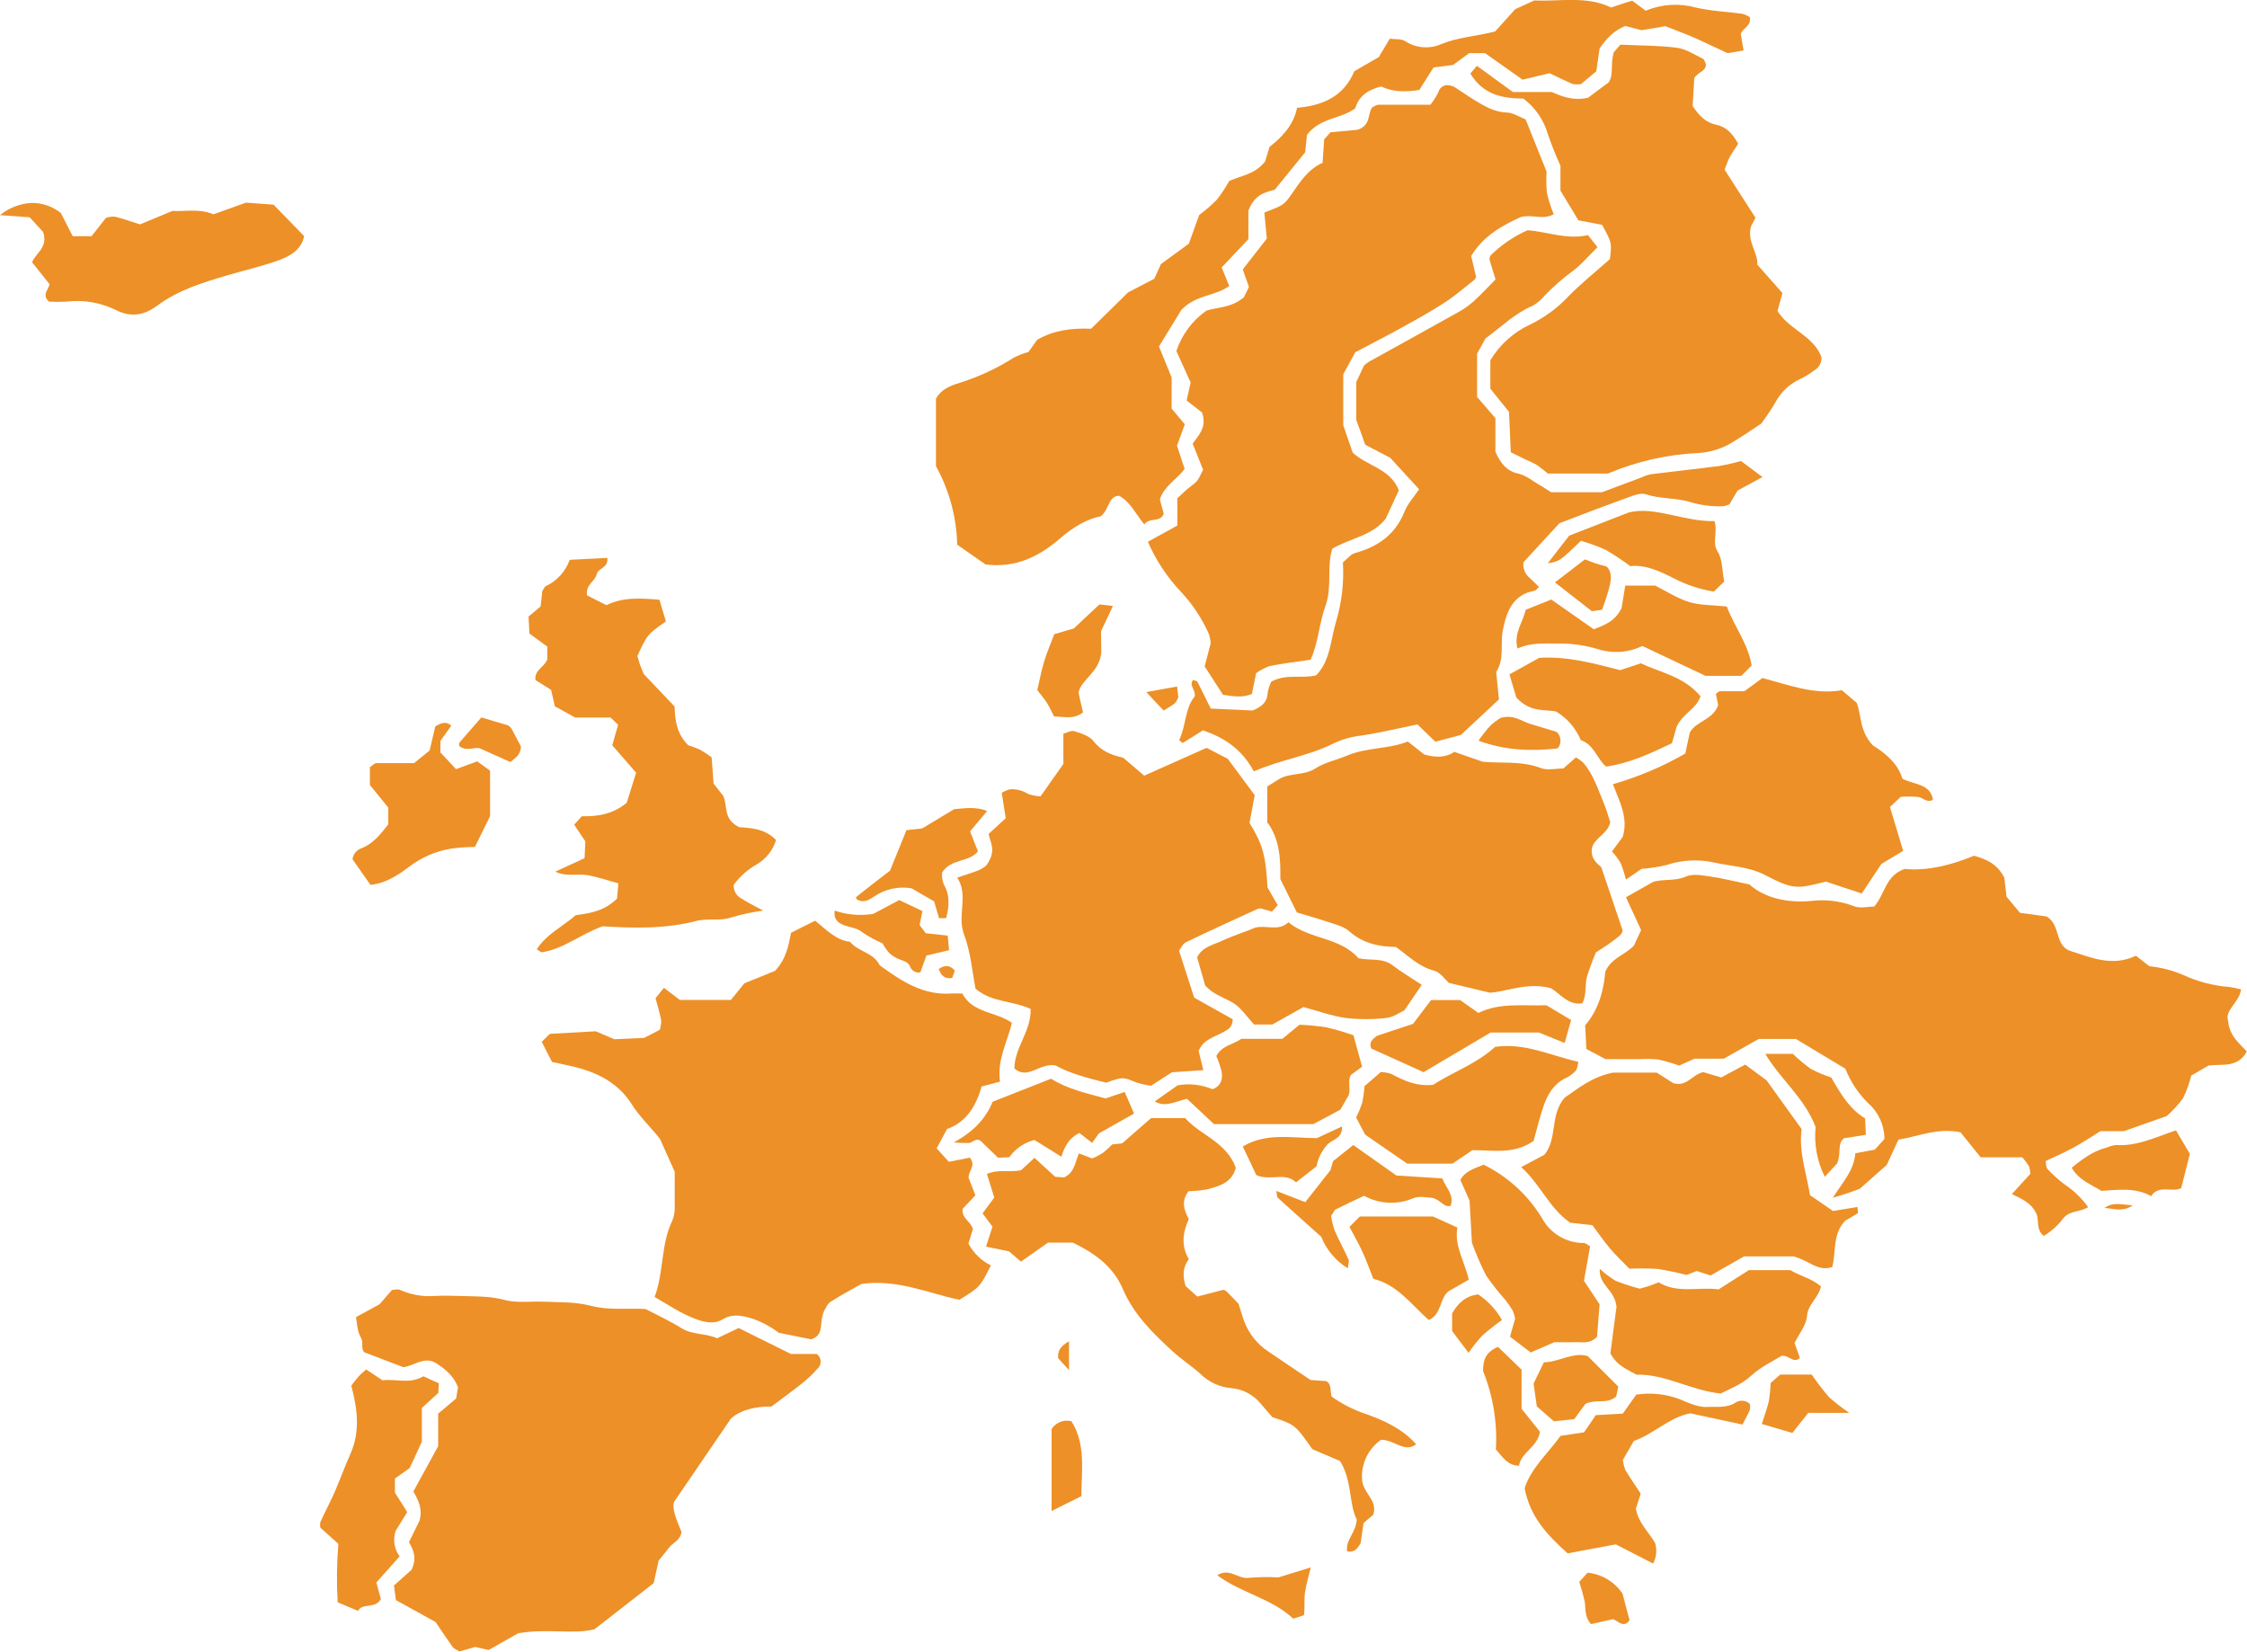
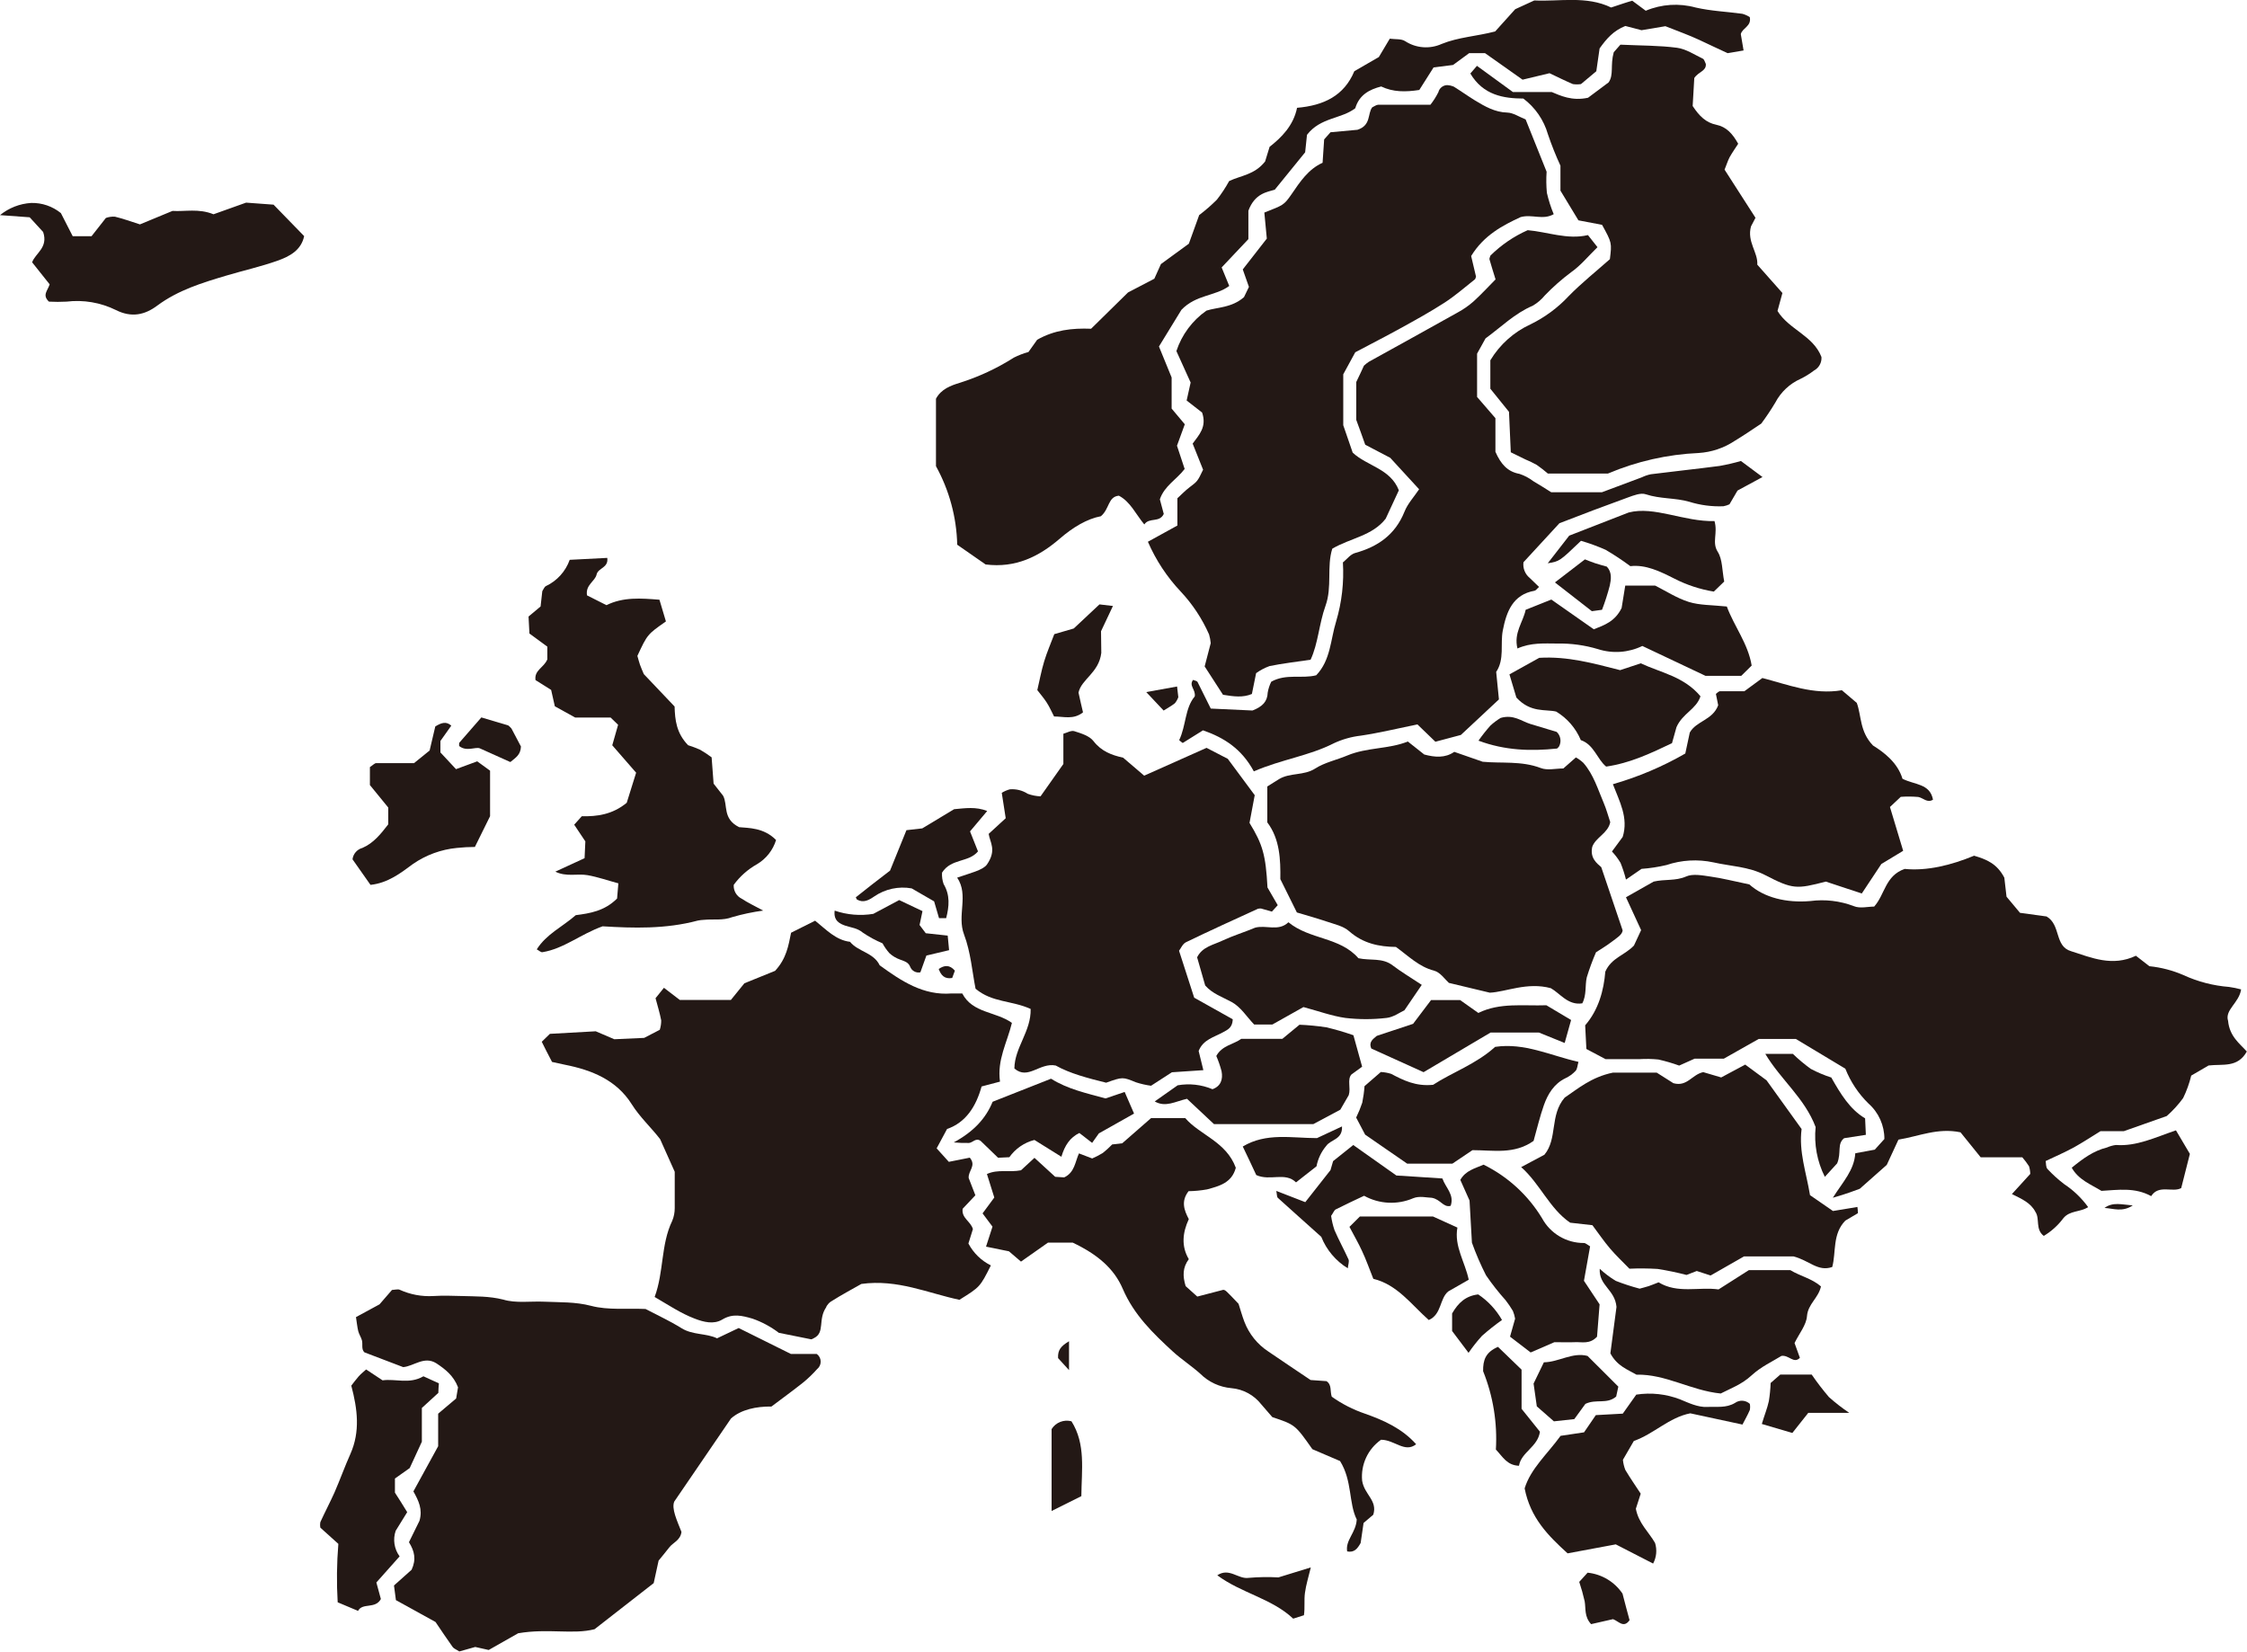
<svg xmlns="http://www.w3.org/2000/svg" viewBox="0 0 500 367.47">
  <defs>
-     <style>.cls-1{fill:#ed9027;}</style>
+     <style>
+ 			.cls-1{fill:#231815;}
+ 		</style>
  </defs>
  <g id="圖層_2" data-name="圖層 2">
    <g id="event">
      <g id="map_eu">
        <path class="cls-1" d="M496,219.61A29.88,29.88,0,0,1,485.91,217a25.38,25.38,0,0,0-7.63-2l-3-2.33c-5.22,2.49-9.88.44-14.39-1-3.79-1.09-2.24-5.85-5.49-7.74l-5.91-.81-3-3.59L446,195.3c-1.63-3.14-4-4.09-6.73-4.89-5.08,2.11-10.49,3.44-15.44,2.94-4.36,1.52-4.37,5.67-6.79,8.38-1.37,0-3.17.48-4.54-.1a19.9,19.9,0,0,0-9.68-1.13c-5.3.45-10.26-.75-13.56-3.7-3.56-.74-6.06-1.39-8.59-1.74-1.84-.26-4-.71-5.54,0-2.32,1-4.66.53-7.16,1.11l-6.16,3.49c1.1,2.4,2.19,4.77,3.37,7.31-.55,1.18-1.15,2.46-1.59,3.42-2.05,2.19-5,2.7-6.38,5.82-.33,4.1-1.47,8.47-4.48,11.94.1,1.92.18,3.58.27,5.27l4.27,2.26h7.52a26,26,0,0,1,4.24.08,38.8,38.8,0,0,1,4.62,1.35l3.44-1.54h6.5l7.75-4.38h8.28l11,6.61a22.41,22.41,0,0,0,5.16,7.76,10.46,10.46,0,0,1,3.53,7.89l-2.14,2.37-4.33.8c-.27,3.79-2.66,6.22-5,9.9,3.14-.88,5.24-1.73,6-2l6-5.31,2.6-5.62c4.56-.74,8.72-2.69,13.81-1.63l4.49,5.56H450a16.66,16.66,0,0,1,1.5,2,6.11,6.11,0,0,1,.27,1.7l-4.08,4.48c2.21,1.1,4.19,1.94,5.25,4,1,1.5-.08,3.87,1.84,5.31a15.09,15.09,0,0,0,4.35-3.93c1.44-1.77,3.78-1.32,5.52-2.48a20.63,20.63,0,0,0-5.37-5.14,29.9,29.9,0,0,1-3.68-3.34c-.38-.4-.3-1.25-.4-1.77,2.31-1.11,4.44-2,6.48-3.15s4-2.44,5.73-3.5h5.2l9.53-3.36a24.73,24.73,0,0,0,3.65-4,24.51,24.51,0,0,0,1.8-5l3.86-2.25c3.14-.38,6.45.59,8.51-3.11-1.59-1.78-3.84-3.35-4.17-6.82-.78-2.45,2.46-4,2.9-7A21.65,21.65,0,0,0,496,219.61Z" />
        <path class="cls-1" d="M264.7,108.43c-.93.7-1.75,1.56-2.71,2.44v6.07c-2.11,1.15-4.13,2.27-6.56,3.61a38.25,38.25,0,0,0,7.31,11.09,34,34,0,0,1,6.3,9.53,10.49,10.49,0,0,1,.37,1.94c-.36,1.37-.83,3.2-1.35,5.18,1.36,2.1,2.77,4.27,4.08,6.31,2.39.39,4.44.67,6.43-.18.33-1.59.61-3,.94-4.63a12.17,12.17,0,0,1,3-1.58c2.89-.59,5.84-.92,9.12-1.41,1.68-3.56,1.88-8,3.32-12,1.53-4.24.23-8.69,1.51-12.71,4.09-2.39,8.88-2.83,11.88-6.67l2.93-6.32c-1.89-4.84-7.06-5.38-10.27-8.38l-2.1-6.1V83.29c.85-1.57,1.76-3.24,2.67-4.9,3.44-1.83,6.8-3.54,10.1-5.36s6.61-3.64,9.78-5.69c2.36-1.53,4.51-3.42,6.73-5.17.15-.11.17-.41.26-.62-.38-1.61-.76-3.21-1.08-4.58,2.81-4.61,7-6.81,11-8.66,2.54-.71,4.94.74,7.37-.65a29.65,29.65,0,0,1-1.52-4.75,28.77,28.77,0,0,1-.06-4.7c-1.65-4.11-3.16-7.89-4.67-11.64-1.47-.58-2.77-1.48-4.08-1.52-2.76-.07-5-1.38-7.2-2.71-1.62-1-3.15-2.1-4.76-3.09a4.29,4.29,0,0,0-1.37-.31,2.06,2.06,0,0,0-2,1.56,15.87,15.87,0,0,1-1.78,2.81c-4.1,0-7.86,0-11.61,0-.42,0-.84.35-1.33.57-1.09,1.4-.2,4-3.29,5l-6,.55c-.47.54-1.1,1.24-1.41,1.59-.14,2.08-.24,3.51-.35,5.2-3.17,1.42-5,4.21-6.91,7-1.73,2.5-1.85,2.41-6.05,4.08.18,1.94.36,3.82.55,5.79-1.79,2.3-3.53,4.51-5.35,6.86l1.37,3.89-1.1,2.28c-2.75,2.41-6,2.23-8.35,3a17.76,17.76,0,0,0-6.69,9l3.17,7c-.33,1.47-.58,2.6-.89,4l3.44,2.68c1.11,3.21-.71,5-2.1,6.91.8,2,1.6,4,2.32,5.81C266.46,107.15,266.43,107.11,264.7,108.43Z" />
        <path class="cls-1" d="M102.82,288.39c-2.12-.06-4.25-.13-6.37,0a15.84,15.84,0,0,1-7.52-1.4c-.39-.17-.92,0-1.71.05l-2.77,3.2-5.24,2.84c.2,1.27.29,2.23.51,3.14.18.7.62,1.32.81,2,.25.89-.19,2,.56,2.7l8.63,3.29c2.38-.21,4.67-2.54,7.36-.86,2,1.32,3.85,2.76,4.84,5.35-.14.78-.29,1.71-.42,2.49l-4,3.38v7.24c-2.11,3.84-3.82,7-5.51,10.05,1.16,2.09,2.1,4,1.35,6.55L91,343.17c1.24,2,1.66,3.81.59,6.13l-3.92,3.5c.18,1.36.33,2.53.43,3.26l8.81,4.86c1.37,2,2.55,3.81,3.81,5.56.25.36.76.52,1.48,1l3.55-1,3,.67,6.55-3.72c6.71-1.14,12.18.34,17-.9,4.58-3.56,8.68-6.76,13.16-10.26l1.09-5c.89-1.1,1.64-2,2.42-3s2.45-1.54,2.67-3.39c-1-2.54-2.26-5.21-1.6-6.76l12.62-18.48c2.24-2,5.65-2.7,9-2.66,2.51-1.89,4.81-3.56,7.05-5.34a27.12,27.12,0,0,0,3.12-3,2.11,2.11,0,0,0-.09-3.36h-5.75l-11.62-5.77-4.81,2.29c-2.44-1.17-5.4-.69-7.92-2.26s-5.41-2.91-8-4.27c-4.14-.18-8.3.3-12.09-.69-3.54-.93-7-.77-10.45-.93-3-.14-6.29.39-9.13-.47C108.8,288.39,105.85,288.49,102.82,288.39Z" />
        <path class="cls-1" d="M379.58,14.23c-.21-.39-.33-1-.65-1.16-1.89-.91-3.78-2.18-5.77-2.44-3.93-.52-7.93-.47-12.59-.69l-1.48,1.68c-.81,2.94.05,5-1.14,6.71l-4.58,3.42c-3.59.79-6.19-.49-8.08-1.27h-8.64l-8-5.83-1.47,1.71c2.86,4.83,7.41,5.55,11.79,5.57a15.18,15.18,0,0,1,5.47,7.94,71.47,71.47,0,0,0,2.79,7v5.55c1.31,2.19,2.66,4.41,4,6.61l5.26,1c2.2,4,2.18,4,1.74,7.64-3.14,2.78-6.3,5.3-9.13,8.18a29.09,29.09,0,0,1-8.53,6.32,20.34,20.34,0,0,0-8.94,8v6.33l4.15,5.14c.14,3.09.27,6,.4,9l3.25,1.59a24.18,24.18,0,0,1,2.51,1.21,30.31,30.31,0,0,1,2.48,1.93h13.38A58.28,58.28,0,0,1,378,100.8a16.34,16.34,0,0,0,7.91-2.64c2-1.21,4-2.56,6-3.9a55.18,55.18,0,0,0,3.13-4.68,11.75,11.75,0,0,1,5.62-5.28,17.69,17.69,0,0,0,3-1.86,3.14,3.14,0,0,0,1.65-3c-1.85-4.8-7.21-6.08-9.78-10.24l1.09-4-5.59-6.31c.19-2.72-2.34-5.09-1.4-8.51l1-1.92-6.88-10.71c.42-1,.69-1.95,1.12-2.76.56-1,1.26-2,1.91-3-1.25-2.24-2.61-3.76-4.88-4.23s-3.76-1.9-5.25-4.17c.12-2,.25-4.41.36-6.23C378,15.89,379.71,15.84,379.58,14.23Z" />
        <path class="cls-1" d="M392.19,106.15l-4.8-3.57a47,47,0,0,1-4.74,1.1c-5.1.67-10.21,1.2-15.31,1.85a8.6,8.6,0,0,0-2,.68l-8.87,3.32h-11.3c-1.17-.73-2.55-1.63-4-2.47a10.44,10.44,0,0,0-3.05-1.61c-2.63-.48-4.13-2.12-5.36-4.92V93.05l-4.08-4.72V78.69l1.88-3.39c3.45-2.51,6.5-5.58,10.5-7.27a10,10,0,0,0,2.71-2.31,47.58,47.58,0,0,1,5.88-5.18c2.1-1.47,3.8-3.58,5.82-5.54l-2.12-2.69c-4.57,1.09-9.07-.73-13.41-1.09a27.73,27.73,0,0,0-8.3,5.66c-.1.37-.26.64-.2.84.39,1.38.82,2.73,1.35,4.45-1.56,1.58-3.16,3.32-4.91,4.91a18.71,18.71,0,0,1-3.48,2.43c-6.59,3.7-13.21,7.34-19.82,11a8.32,8.32,0,0,0-1.08.86c-.52,1.12-1,2.21-1.71,3.64v8.41c.66,1.8,1.32,3.59,2,5.54l5.56,2.91,6.43,7c-1.19,1.77-2.56,3.22-3.26,5-2.09,5.19-6,7.81-11,9.19-1,.27-1.81,1.37-2.7,2.09a38,38,0,0,1-1.5,13.11c-1.26,4.05-1.21,8.65-4.44,12-3.21.83-6.65-.43-10,1.43a8.75,8.75,0,0,0-.79,2.41c-.08,2-1.11,3.1-3.38,4l-9.29-.43c-1.06-2.14-2-4.05-2.94-5.91-.15-.27-.68-.32-1-.47-1,1.3.65,2.17.37,3.68-2.2,2.6-1.91,6.5-3.46,9.72a5.91,5.91,0,0,0,.79.64l4.51-2.82c4.75,1.65,8.62,4.15,11.31,9.13,6.22-2.68,12.31-3.45,17.78-6.24a19.51,19.51,0,0,1,6.07-1.71c4.12-.61,8.19-1.61,12.55-2.5l4,3.86,5.67-1.51,8.47-7.91c-.19-1.86-.4-4-.61-6.12,1.9-2.84.88-6.16,1.47-9.21.81-4.18,2.22-8,7.07-8.85.31-.06.56-.48,1-.84-.72-.71-1.41-1.35-2.07-2a3.86,3.86,0,0,1-1.4-3.5l8-8.68c5.14-2,10.17-3.9,15.23-5.73,1.29-.47,2.88-1.1,4-.71,3.19,1.06,6.56.76,9.66,1.66a22.45,22.45,0,0,0,7.6,1,5.7,5.7,0,0,0,1.35-.43l1.79-3.06Z" />
        <path class="cls-1" d="M234.92,237.1c3.12,1.76,7.16,2.82,11.22,3.82,3.71-1.33,3.69-1.28,6.65-.08a19.51,19.51,0,0,0,3.34.76l4.64-3,7-.47-1.05-4.27c1-2.55,3.44-3.06,5.46-4.18,1-.55,2.07-1,2.13-2.87L265.73,222c-1.21-3.73-2.23-6.91-3.37-10.44.39-.51.81-1.55,1.55-1.9,5.3-2.57,10.66-5,16-7.44a2.22,2.22,0,0,1,.69-.06l2.42.69c.48-.54.8-.88,1.3-1.43l-2.28-3.94c-.39-7.22-1.06-9.58-4-14.37.41-2.16.8-4.26,1.16-6.17l-6-8.09-4.72-2.44-13.88,6.19-4.68-4c-2.55-.57-4.82-1.4-6.6-3.69-.91-1.18-2.74-1.72-4.27-2.21-.7-.22-1.65.36-2.43.57V170l-5.08,7.2a9.4,9.4,0,0,1-2.84-.56,6.38,6.38,0,0,0-4-1,6.76,6.76,0,0,0-1.79.78c.31,2,.59,3.82.88,5.65L220,185.55c.27,1.9,1.85,3.59-.4,6.84-.89,1.23-3.68,1.88-6.61,2.9,2.64,3.92-.1,8.39,1.53,12.66,1.49,3.93,1.82,8.33,2.56,12.06,3.69,3.11,8,2.57,12.26,4.5.12,5-3.58,8.57-3.62,13.25C228.77,240.4,231.33,236.38,234.92,237.1Z" />
        <path class="cls-1" d="M219.31,125.6c6.69.85,11.89-1.76,16.5-5.73,2.92-2.53,6.07-4.42,9.16-5,1.94-1.63,1.56-4.35,4-4.57,2.56,1.34,3.73,4.07,5.66,6.4,1.09-1.65,3.37-.3,4.33-2.34-.28-1-.59-2.19-.87-3.25,1-3,3.74-4.41,5.52-6.76l-1.71-5.17,1.74-4.77-2.93-3.49V84l-2.82-6.9,5-8.16c3.29-3.43,7.53-3,10.64-5.31-.56-1.37-1.09-2.67-1.69-4.12,2-2.15,4-4.21,5.95-6.3V46.89c1.44-3.9,4.21-4.16,5.87-4.68l6.76-8.32c.16-1.51.31-2.93.41-3.89,3-3.91,7.61-3.5,10.74-5.91.89-3,3.15-4.17,5.77-4.85,2.65,1.27,5.41,1.25,8.48.78L319,15l4.32-.54,3.59-2.63h3.54l8.35,5.9,6-1.44c1.76.84,3.46,1.68,5.19,2.42a5.94,5.94,0,0,0,1.81,0l3.41-2.86c.28-1.91.52-3.58.73-5.07,1.53-2.16,3.08-3.95,5.73-5l3.6.94,5.31-.89c3.07,1.21,5.27,2,7.43,3s4.22,2,6.41,3l3.56-.6c-.24-1.47-.43-2.56-.62-3.64.35-1.39,2.42-1.72,2-3.78a5.79,5.79,0,0,0-1.65-.74c-3.46-.48-6.94-.6-10.41-1.4a17,17,0,0,0-11.09.72l-3-2.23c-.6.18-1.25.36-1.9.58-.88.28-1.77.58-2.8.93C353-1,347,.38,341.41.1l-4.25,1.95L332.7,7c-4.2,1.09-8.17,1.26-11.91,2.78a8.49,8.49,0,0,1-8.13-.63c-.86-.55-2.18-.37-3.41-.54l-2.43,4.08-5.46,3.16c-2.27,5.45-6.78,7.63-12.74,8.14-.81,4-3.52,6.65-6.11,8.68-.51,1.66-.85,2.79-1,3.26-2.37,3-5.41,3.11-8,4.36a30.67,30.67,0,0,1-2.72,4.13,37.35,37.35,0,0,1-3.95,3.44l-2.3,6.37-6.21,4.53c-.6,1.32-1.08,2.4-1.47,3.26L251,65.08l-8.21,8.07c-4.24-.16-8.17.28-12,2.45l-1.94,2.73a17.08,17.08,0,0,0-3.24,1.24,51.06,51.06,0,0,1-12.1,5.63c-1.89.58-4.08,1.35-5.24,3.53v15A38,38,0,0,1,213,121.21Z" />
        <path class="cls-1" d="M316.92,167.89,313.27,165c-4.25,1.72-9.07,1.27-13.47,3.11-2.37,1-5,1.53-7.14,2.9-2.56,1.64-5.6.87-8.07,2.37L282,175V183c2.82,3.73,2.95,8.34,2.9,12.62l3.68,7.42c2.1.64,4.36,1.26,6.57,2,1.76.61,3.77,1,5.12,2.22,3.08,2.7,6.64,3.41,10.35,3.45,2.77,2,5.11,4.41,8.46,5.27,1.41.36,2.5,2,3.32,2.73l9.11,2.18c3.57-.15,8.3-2.43,13.58-1,2.06,1.15,3.8,3.87,7,3.37,1-1.91.57-3.95,1-5.79a53.06,53.06,0,0,1,2.05-5.57c1.1-.72,2.32-1.43,3.44-2.29s2.4-1.59,2.49-2.58c-1.65-4.89-3.1-9.18-4.76-14.07-.92-.82-2.57-2-2-4.54.78-2.12,3.52-3,4-5.48-.49-1.47-.86-2.87-1.42-4.19-1.33-3.1-2.28-6.4-4.56-9a8.61,8.61,0,0,0-1.66-1.21L347.87,171c-1.73,0-3.54.47-5-.09-4.34-1.66-8.84-1-12.95-1.41l-6.32-2.2C321.57,168.72,319.26,168.52,316.92,167.89Z" />
        <path class="cls-1" d="M383,239.75,379,238.57c-2.51.53-3.56,3.32-6.64,2.46l-3.71-2.35H358.9c-4.85,1-7.89,3.66-10.73,5.56-3.37,3.92-1.53,9.11-4.51,12.71l-5.17,2.75c4.21,3.73,6.3,9.23,10.9,12.37l4.95.56c1.35,1.8,2.55,3.57,3.91,5.17s2.87,3,4.33,4.51a59.4,59.4,0,0,1,6.25.05,65.42,65.42,0,0,1,6.45,1.34l2.28-.88,3.08,1,7.44-4.25h11c3.56.92,5.42,3.47,8.63,2.36.89-3.33,0-7.33,2.91-10.32l2.81-1.66c0-.48-.08-.92-.12-1.38l-5.44.9-5.11-3.53c-.83-5.06-2.52-9.65-1.87-14.71l-7.8-10.84-4.75-3.5Z" />
        <path class="cls-1" d="M426.84,177.34c1.09.18,2,1.42,3.29.6-.69-3.62-4.05-3.26-6.79-4.65-1.1-3.63-4.15-5.9-6.56-7.4-3-3.12-2.54-6.58-3.61-9.48l-3.32-2.82c-6.3,1.08-12.05-1.27-17.69-2.72l-4,2.94c-1.64,0-3.52,0-5.4,0-.34,0-.67.42-.94.59.2,1,.39,1.92.51,2.53-1.25,3.34-4.86,3.47-6.32,6.07l-1,4.67a72.09,72.09,0,0,1-16.11,6.83c1.45,3.81,3.51,7.47,2.18,11.73l-2.39,3.24A14.85,14.85,0,0,1,360.6,192a28.62,28.62,0,0,1,1.21,3.72l3.46-2.38a35.1,35.1,0,0,0,5.54-.85,19.81,19.81,0,0,1,10.44-.6c3.84.87,7.84.93,11.52,2.83,6.18,3.2,7,3.14,13.51,1.45l8,2.65,4.35-6.56,4.86-2.94-2.94-9.75,2.41-2.26A24.68,24.68,0,0,1,426.84,177.34Z" />
        <path class="cls-1" d="M224.51,278.44l2.68,2.29,6-4.22h5.52c5.48,2.61,9.18,5.73,11.13,10.29,2.49,5.79,6.74,9.9,11.14,13.94,1.93,1.76,4.15,3.19,6.09,4.93a11.18,11.18,0,0,0,6.93,3.22,9.46,9.46,0,0,1,6.67,3.62c.95,1.08,1.88,2.17,2.44,2.82,5.1,1.71,5.1,1.71,8.92,7.14l6.16,2.64c2.75,4.42,1.89,9.36,3.71,13-.16,2.95-2.56,4.58-2.13,7.11,1.59.31,2.3-.62,3-1.88.21-1.45.45-3.08.65-4.45l2.16-1.84c1-3.19-2-4.45-2.48-7.58a10,10,0,0,1,4.21-9.1c3,0,5.27,3,7.81,1-3.12-3.5-7.18-5.32-11.41-6.81a28.64,28.64,0,0,1-7.37-3.77c-.42-1.27.06-2.66-1.18-3.46l-3.53-.25c-3.11-2.1-6.26-4.19-9.38-6.33a13.83,13.83,0,0,1-5.35-6.63c-.51-1.34-.89-2.73-1.3-4-2.9-3.05-2.9-3.05-3.41-3.11l-5.77,1.5-2.59-2.32c-.69-2.27-.68-4.14.7-6-1.7-2.88-1.4-5.89,0-8.91-1.05-2-1.77-4-.05-6.22a25,25,0,0,0,4.12-.4c2.69-.73,5.51-1.44,6.39-4.81-2.14-5.83-8-7.28-11.25-11.05h-7.61l-6.41,5.6-2.24.26a20.94,20.94,0,0,1-2.09,1.9,17.71,17.71,0,0,1-2.36,1.22l-2.94-1.13c-.85,1.85-.95,4.26-3.29,5.34l-2-.13-4.61-4.22-3,2.77c-2.68.52-5.09-.3-7.58.83.59,1.87,1.14,3.62,1.64,5.23L218.64,270l2.21,2.95c-.48,1.48-.9,2.8-1.44,4.45Z" />
        <path class="cls-1" d="M396.41,301.71c1.67-.25,2.73,1.84,4.1.43-.41-1.15-.82-2.27-1.19-3.29,1.05-2.15,2.62-4,2.77-6,.22-2.71,2.55-4,3.11-6.6-2-1.75-4.61-2.28-6.82-3.62h-9.23l-6.74,4.29c-4.36-.62-9.13,1-13.34-1.58-.92.35-1.56.63-2.22.85s-1.34.37-2,.56a48.83,48.83,0,0,1-5.33-1.74,22.24,22.24,0,0,1-3.55-2.68c-.22,3.76,3.38,4.59,3.73,8.48-.37,2.83-.9,6.85-1.36,10.34,1.54,2.86,3.85,3.59,5.81,4.74,6.5-.16,12.11,3.53,18.74,4.19,2.15-1.11,4.66-2,6.83-4S394.34,303,396.41,301.71Z" />
        <path class="cls-1" d="M303.13,245.36a27,27,0,0,1-1.36,3.32l2,3.8,9.35,6.45h10.07l4.46-3c4.71,0,9.26,1,13.6-2.06.81-2.87,1.41-5.45,2.29-7.94s2.26-4.78,4.79-6a7.25,7.25,0,0,0,2.27-1.64c.4-.44.41-1.25.64-2-6.25-1.42-12.05-4.32-18.55-3.34-4.24,3.85-9.62,5.7-13.8,8.44-3.87.39-6.59-1-9.34-2.44a9,9,0,0,0-2.29-.41l-3.63,3.15A28.54,28.54,0,0,1,303.13,245.36Z" />
        <path class="cls-1" d="M376.12,314.49l11.61,2.5c.57-1.1,1.17-2.14,1.64-3.24a3.68,3.68,0,0,0,0-1.37,2.62,2.62,0,0,0-3.29-.21c-2,1.2-4.07.79-6.17.9s-4.17-.91-6-1.66a19,19,0,0,0-9.81-1.08l-3,4.23-6,.33-2.62,3.83-5.22.78c-2.9,4-6.66,7.3-8,11.69,1.28,6.58,5.23,10.52,9.56,14.46l10.72-2,8.31,4.27a5.94,5.94,0,0,0,.43-4.59c-1.38-2.42-3.67-4.35-4.27-7.61.29-.9.65-2,1.08-3.35-1.09-1.67-2.32-3.43-3.42-5.28a8.15,8.15,0,0,1-.54-2.26l2.43-4.19C368,319.09,371.42,315.39,376.12,314.49Z" />
        <path class="cls-1" d="M279.28,206.43c-2.37,1-4.85,1.75-7.17,2.83-2.07,1-4.56,1.38-5.73,3.76.61,2.14,1.2,4.2,1.8,6.27,1.61,1.84,3.84,2.56,5.89,3.68s3.33,3.26,5,5h4.06l6.91-3.88c3.49.94,6.37,2,9.34,2.42a39.27,39.27,0,0,0,9.13,0c1.53-.15,3-1.24,4-1.7l3.86-5.66c-2.6-1.72-4.63-2.92-6.5-4.35-2.27-1.74-5-1-7.6-1.58-4.11-4.75-10.83-4.1-15.57-8C284.48,207.35,281.72,205.75,279.28,206.43Z" />
        <path class="cls-1" d="M74.41,332.15c-1,2.21-2.11,4.33-3.12,6.53a3.16,3.16,0,0,0,0,1.26l4,3.6a91.76,91.76,0,0,0-.15,13l4.53,1.91c1-1.89,3.83-.34,5.08-2.64-.32-1.2-.62-2.34-1-3.68l5.17-5.81a6.22,6.22,0,0,1-.87-5.7l2.56-4.14c-1-1.67-1.93-3.08-2.73-4.34V329l3.29-2.33c.92-2,1.71-3.73,2.7-5.86V313.3l3.67-3.36c0-.85.07-1.32.12-2.12l-3.44-1.57c-3.14,1.83-6.25.49-9.09.9l-3.66-2.42c-.62.57-1.19,1-1.67,1.55-.61.69-1.16,1.45-1.63,2.05,1.39,5.26,2,10.21-.18,15.15C76.71,326.34,75.66,329.29,74.41,332.15Z" />
        <path class="cls-1" d="M353.83,277.34c-.57-.33-1-.75-1.37-.75a10.53,10.53,0,0,1-9.33-5.52,31.49,31.49,0,0,0-13-11.91c-1.91.83-4,1.29-5.18,3.39q1,2.29,2.05,4.59c.18,3.14.35,6.29.53,9.37a61.55,61.55,0,0,0,3.15,7.29,54.47,54.47,0,0,0,4.35,5.53,23.16,23.16,0,0,1,1.62,2.38,8.33,8.33,0,0,1,.49,1.72c-.31,1.07-.69,2.42-1.13,4l4.59,3.52,5.28-2.29c1.73,0,3.15.06,4.55,0,1.58-.08,3.32.52,4.94-1.22.18-2.3.39-4.92.57-7.2L352.46,285C352.93,282.32,353.39,279.79,353.83,277.34Z" />
        <path class="cls-1" d="M269.8,242.37a13.79,13.79,0,0,0-7.75-.87c-1.63,1.16-3.35,2.36-5.1,3.59,2.41,1.39,4.57,0,7.18-.59l6,5.63h22.12l6-3.21c.71-1.22,1.31-2.25,1.87-3.23.51-1.64-.39-3.48.6-4.6l2.38-1.73c-.71-2.55-1.33-4.79-1.94-7a61.29,61.29,0,0,0-6-1.76,55.66,55.66,0,0,0-6-.58l-3.81,3.14H276.2c-1.66,1.24-4.25,1.43-5.55,3.81a24.3,24.3,0,0,1,1.17,3.39C272.17,240.19,271.65,241.7,269.8,242.37Z" />
        <path class="cls-1" d="M351.76,164.69c2.95,1,3.65,4.29,5.64,5.89,5.39-.78,10-3,14.65-5.21.43-1.53.81-2.92,1-3.57,1.38-3.11,4.37-3.92,5.34-6.86-3.63-4.39-8.86-5.26-13.29-7.34-1.77.59-3.32,1.11-4.59,1.52-6-1.52-11.63-3.12-18-2.74l-6.63,3.68c.61,2,1.15,3.84,1.54,5.15,3.16,3.47,6.5,2.56,8.86,3.13A13.48,13.48,0,0,1,351.76,164.69Z" />
        <path class="cls-1" d="M375.79,133.94c-2.65-.83-5.07-2.42-7.5-3.64h-6.64c-.33,2-.63,3.86-.81,5-1.49,3-3.77,3.77-6.19,4.73l-9.45-6.62-5.71,2.28c-.59,2.8-2.69,5.1-1.83,8.61,3-1.34,5.95-1.11,8.91-1.1a29.5,29.5,0,0,1,9,1.24,13.29,13.29,0,0,0,9.88-.7l14.06,6.65h7.95l2.32-2.29c-.8-4.88-3.87-8.68-5.53-13.14C380.84,134.61,378.19,134.69,375.79,133.94Z" />
        <path class="cls-1" d="M305.59,284.56c5.33,1.28,8.48,5.76,12.34,9.17,2.89-1.26,2.39-4.77,4.33-6.36l4.56-2.61c-.82-3.94-3.28-7.45-2.52-11.6l-5.44-2.47H302.6L300.28,273c1.05,2,2,3.63,2.79,5.35C304,280.32,304.7,282.34,305.59,284.56Z" />
        <path class="cls-1" d="M212.23,254.21a30.57,30.57,0,0,0,3.39.12c.85-.07,1.52-1.23,2.6-.45l3.87,3.74,2.51-.12a9.78,9.78,0,0,1,5.58-3.84l6,3.74c.75-2.53,1.92-4.29,4-5.29l2.84,2.2,1.5-2.11,7.83-4.41c-.7-1.6-1.35-3.1-2.09-4.81L246,244.42c-4.18-1.14-8.5-2.09-12.12-4.39l-13,5.13C219.35,248.9,216.64,251.81,212.23,254.21Z" />
        <path class="cls-1" d="M372.57,128.75a29.69,29.69,0,0,0,8.79,2.89l2.31-2.24c-.48-2.46-.37-4.94-1.44-6.61-1.35-2.13.06-4.12-.72-6.84-6.8.17-13.39-3.39-19.1-1.91l-13.23,5.15c-1.49,1.92-3.05,3.91-4.78,6.15,2.63-.43,2.63-.43,7.4-5a43.54,43.54,0,0,1,5.48,2,60.52,60.52,0,0,1,5.5,3.64C366.21,125.58,369.42,127.16,372.57,128.75Z" />
        <path class="cls-1" d="M331.68,229.76h10.76l5.73,2.32c.5-1.76.93-3.32,1.43-5.11l-5.5-3.28c-5.15.18-10.34-.65-15.14,1.71l-4.06-2.87h-6.46l-4,5.29-8.08,2.68c-.76.67-1.88,1.31-1.21,2.82l11.62,5.26Z" />
        <path class="cls-1" d="M303.54,266.08a12.42,12.42,0,0,0,10.92.55c1.4-.59,3.23-.1,4.15-.1,2,.37,2.55,2.23,4.19,1.79.87-2.51-1.12-4-1.84-6.09l-10.24-.66c-3-2.11-6.25-4.43-9.59-6.78l-4.49,3.58c-.33,1.14-.66,2.28-.58,2l-5.61,7.13L284,265c.16.79.11,1.34.35,1.55,3,2.72,6,5.38,9.66,8.67a14.48,14.48,0,0,0,5.9,7c.07-.79.37-1.54.15-2-1-2.2-2.16-4.29-3.11-6.5a16.59,16.59,0,0,1-.75-3.17c.48-.67.67-1.23,1-1.42C299.33,268.05,301.41,267.09,303.54,266.08Z" />
        <path class="cls-1" d="M194.53,199.48a11.24,11.24,0,0,1,8.33-1.8l5,2.89c.42,1.43.75,2.55,1.09,3.73h1.59c.67-2.6.91-5.09-.57-7.59a6.41,6.41,0,0,1-.35-2.53c2-3.2,5.93-2.21,8-4.73L215.85,185l3.82-4.54c-2.55-1-4.86-.62-7.36-.4-2.28,1.38-4.68,2.83-7.09,4.27l-3.52.4-3.65,9c-2.81,2.17-5.22,4-7.62,5.94a3.33,3.33,0,0,0,.24.48C192.13,201,193.34,200.29,194.53,199.48Z" />
        <path class="cls-1" d="M485.36,264.37c.71-2.81,1.29-5.12,1.93-7.61l-3.1-5.24c-4.72,1.61-8.78,3.6-13.36,3.26a7.34,7.34,0,0,0-2,.56c-3,.73-5.41,2.52-7.83,4.5,1.52,2.7,4.22,3.69,6.61,5.15,3.71-.21,7.43-.83,11.07,1.17C480.36,263.5,483.47,265.43,485.36,264.37Z" />
        <path class="cls-1" d="M406.06,261.87l2.74-3c1-2.39-.08-4.33,1.55-5.6l4.84-.75c-.06-1.29-.11-2.23-.17-3.67-3.4-2-5.5-5.51-7.52-9.08a28.51,28.51,0,0,1-4.56-1.92,37,37,0,0,1-4-3.35h-6.13c3.44,5.77,8.76,9.83,11.2,16.29A20.19,20.19,0,0,0,406.06,261.87Z" />
        <path class="cls-1" d="M245,140.46l2.65-5.62-3-.35-5.72,5.36-4.33,1.26c-.78,2.08-1.63,4-2.26,6.09s-1,4.14-1.52,6.36c.7.91,1.48,1.81,2.12,2.81s1.09,2.06,1.61,3.06c2.19,0,4.31.77,6.44-.92-.31-1.31-.63-2.67-1-4.39.63-3,4.54-4.39,5.07-8.84Z" />
        <path class="cls-1" d="M343.54,303.14c-.87,1.81-1.59,3.3-2.29,4.73.26,1.81.49,3.46.72,5.07,1.37,1.19,2.59,2.26,3.8,3.33l4.54-.49,2.47-3.39c2.44-1.17,4.75.16,6.85-1.63.13-.6.33-1.5.48-2.21l-6.85-6.83C349.93,300.83,346.84,303.1,343.54,303.14Z" />
        <path class="cls-1" d="M188.16,206c1.33.42,2.65.53,3.84,1.53a24.89,24.89,0,0,0,4.38,2.38,11.45,11.45,0,0,0,1.53,2.19,6.93,6.93,0,0,0,2.36,1.42c.9.34,1.82.55,2.24,1.55a2,2,0,0,0,2.29,1.29l1.34-3.73,5.05-1.2c-.12-1.22-.2-2.12-.31-3.24l-4.88-.53-1.38-1.83c.2-1,.39-1.88.65-3.09l-5.19-2.46-5.75,3.07a17.69,17.69,0,0,1-8.6-.72C185.43,204.91,186.9,205.57,188.16,206Z" />
        <path class="cls-1" d="M338,326.16c.52-3.07,4.15-4.13,4.67-7.57-1.35-1.68-2.68-3.33-4.09-5.1v-8.72c-1.74-1.68-3.42-3.29-5.25-5.07-2.77,1.21-3.34,2.92-3.31,5.41a40.26,40.26,0,0,1,2.84,17.44C334.44,324.21,335.32,326.05,338,326.16Z" />
        <path class="cls-1" d="M288.39,263.1l4.56-3.58a9.85,9.85,0,0,1,2.18-4.56c1-1.43,3.65-1.37,3.49-4.31l-5.57,2.6c-5.61,0-11.29-1.27-16.51,1.87,1.08,2.26,2.11,4.4,3,6.35C282.64,262.88,285.94,260.71,288.39,263.1Z" />
        <path class="cls-1" d="M402.37,314.39h9.13a42,42,0,0,1-4.53-3.52,59,59,0,0,1-3.83-5h-7L394,307.74a32.2,32.2,0,0,1-.4,4.05c-.35,1.61-1,3.16-1.56,5.07l6.79,2Z" />
        <path class="cls-1" d="M277.87,351.1c-2.36.36-4.31-2.35-7-.57,5.38,4,12.11,5.14,16.89,9.65.91-.3,1.54-.5,2.39-.76.25-1.7,0-3.4.23-5,.24-1.8.8-3.56,1.3-5.64L284.47,351A46.41,46.41,0,0,0,277.87,351.1Z" />
        <path class="cls-1" d="M331.63,161.47a37.51,37.51,0,0,0-2.64,3.34c5.92,2.2,11.64,2.36,17.42,1.76.18,0,.34-.31.51-.47a2.7,2.7,0,0,0-.53-3.24c-2-.6-3.94-1.17-5.9-1.78s-3.69-2.16-6.57-1.33A14.58,14.58,0,0,0,331.63,161.47Z" />
        <path class="cls-1" d="M352.68,124.47,346,129.6l8.22,6.4,2.26-.31a49.75,49.75,0,0,0,1.73-5.4c.29-1.37.53-2.91-.65-4.2-.84-.24-1.75-.48-2.63-.77S353.21,124.67,352.68,124.47Z" />
        <path class="cls-1" d="M351.41,352a42.44,42.44,0,0,1,1.21,4.32c.28,1.62-.12,3.4,1.43,5.08l4.88-1.11c1.27.47,2.36,2.09,3.68.23-.48-1.81-1-3.64-1.57-5.91a10.69,10.69,0,0,0-7.77-4.66Z" />
        <path class="cls-1" d="M329.76,297.26a52.62,52.62,0,0,1,4.46-3.54,16.88,16.88,0,0,0-5.29-5.69c-2.79.33-4.44,1.86-5.81,4.24v3.9l3.66,4.86A35,35,0,0,1,329.76,297.26Z" />
        <path class="cls-1" d="M258.93,158.11c1-.63,1.8-1.06,2.51-1.63a4.69,4.69,0,0,0,.76-1.34c-.07-.59-.15-1.29-.28-2.38L255.06,154Z" />
        <path class="cls-1" d="M208.88,215.62c.5,1.35,1.26,2.3,3,2,.19-.51.41-1.1.6-1.63C211.3,214.62,210.12,214.76,208.88,215.62Z" />
        <path class="cls-1" d="M468.29,268.79c1.95.1,3.93,1,6.29-.56C472.16,268.05,470.19,267.39,468.29,268.79Z" />
        <path class="cls-1" d="M121.79,143.89v2.83c-.77,1.87-2.94,2.38-2.63,4.61l3.48,2.19c.27,1.21.53,2.37.82,3.64l4.54,2.51h7.88l1.66,1.61c-.56,2-.95,3.32-1.3,4.56l5.31,6.1c-.77,2.46-1.47,4.73-2.09,6.69-3.18,2.64-6.65,3.07-10,3l-1.69,1.88,2.48,3.71c-.05,1.1-.1,2.29-.17,3.74l-6.51,3c2.49,1.22,4.9.38,7.17.78s4.44,1.17,6.86,1.82c-.12,1.36-.22,2.5-.29,3.38-2.81,2.8-6.08,3.3-9.19,3.7-3,2.62-6.54,4.21-8.68,7.61.51.27.92.69,1.26.63,4.73-.76,8.47-4,13.39-5.76,6.76.41,14,.65,21.16-1.27a8.35,8.35,0,0,1,1.41-.17c2.08-.21,4.16.2,6.27-.6a47.39,47.39,0,0,1,6.9-1.46c-1.94-1.05-3.43-1.75-4.8-2.65a3.18,3.18,0,0,1-1.76-3.08,16.31,16.31,0,0,1,5.18-4.59,9.49,9.49,0,0,0,4.24-5.38c-2.75-2.8-6.17-2.65-8.22-2.86-3.77-1.88-2.45-4.92-3.57-7l-2.11-2.69c-.16-2.12-.3-4-.44-5.85a26.19,26.19,0,0,0-2.58-1.7,26.52,26.52,0,0,0-2.66-1c-2.61-2.71-2.91-5.61-3-8.61L143.26,150c-.32-.78-.63-1.44-.86-2.11s-.4-1.37-.57-1.94c2.23-4.79,2.23-4.79,6.35-7.67-.46-1.53-.92-3.09-1.44-4.83-4.13-.33-8.05-.64-11.79,1.21l-4.33-2.18c-.38-2.36,1.79-3.11,2.13-4.63s2.69-1.44,2.38-3.71l-8.36.43a10.24,10.24,0,0,1-5.3,5.85c-.36.19-.54.75-.8,1.13-.13,1.19-.27,2.38-.38,3.4l-2.68,2.24c.08,1.55.14,2.75.2,3.78Z" />
        <path class="cls-1" d="M54.76,45.09l-7.25,2.59c-3.32-1.35-6.4-.56-9.12-.75l-7.25,3c-2-.65-3.79-1.28-5.58-1.72a5.05,5.05,0,0,0-2,.29c-1.09,1.4-2.12,2.69-3.19,4.06H16.18l-2.63-5.14a10.08,10.08,0,0,0-6.61-2.26A12.15,12.15,0,0,0,0,47.87l6.6.48c1.23,1.33,2.34,2.54,3,3.27,1.19,3.51-1.77,4.75-2.45,6.75l3.9,4.9c-.46,1.46-1.71,2.38-.16,3.85a36.51,36.51,0,0,0,3.9,0,19.56,19.56,0,0,1,11,1.87c3.48,1.75,6.45,1.09,9.22-1,4.66-3.45,10-5.07,15.37-6.67,3.8-1.13,7.69-2,11.41-3.32,2.61-.94,5.22-2.27,5.89-5.46l-6.81-7Z" />
        <path class="cls-1" d="M80.64,188.68a3,3,0,0,0-2.2,2.53l4,5.69c3.86-.41,6.69-2.6,9.47-4.66a20.64,20.64,0,0,1,9.76-3.56,39.55,39.55,0,0,1,4-.22l3.38-6.84V171.49l-2.86-2.08-4.72,1.74L98,167.43v-2.55l2.42-3.41c-1.11-1-2.17-.68-3.56.18L95.6,167l-3.47,2.81c-2.78,0-5.59,0-8.4,0-.38,0-.76.46-1.42.88v4l4.08,5v3.74C84.75,185.56,83.12,187.61,80.64,188.68Z" />
        <path class="cls-1" d="M102.17,166c1.62,1.32,3.6.15,4.58.51l6.81,3.06c1.2-1,2.28-1.57,2.36-3.46-.58-1.09-1.33-2.55-2.11-4a5.09,5.09,0,0,0-.7-.68l-6-1.79c-1.59,1.82-3.25,3.7-4.88,5.6C102.11,165.41,102.19,165.74,102.17,166Z" />
        <path class="cls-1" d="M238.42,316.26A4,4,0,0,0,234,318v18.22l6.62-3.3C240.67,327.07,241.63,321.34,238.42,316.26Z" />
        <path class="cls-1" d="M237.88,298.45c-1.81,1.09-2.53,1.94-2.44,3.75l2.44,2.68Z" />
        <path class="cls-1" d="M165.64,218.8l-3,3.7H151.26l-3.52-2.7c-.62.78-1.21,1.5-1.87,2.32.45,1.7.95,3.3,1.26,4.93a6.67,6.67,0,0,1-.32,2.1l-3.47,1.8-6.64.3-4.14-1.77-10.2.57-1.81,1.76,1,2c.42.82.85,1.63,1.29,2.49l2.9.63c5.92,1.18,11.42,3.36,14.83,8.78,1.83,2.91,4.29,5.13,6.32,7.77l3.25,7.26c0,2.74,0,5.42,0,8.09a7.29,7.29,0,0,1-.56,2.83c-2.56,5.31-1.83,11.33-3.91,16.94,3.1,1.8,5.83,3.65,8.92,4.82,2,.77,4.23,1.34,6.13.2,2.34-1.41,4.39-.87,6.72-.2a21.17,21.17,0,0,1,5.87,3.16c3,.62,5.11,1,7.18,1.44.18,0,.4-.16.6-.25,2.59-1.26.82-4.13,2.79-6.94-.2.25.26-.72,1-1.2,2.38-1.51,4.88-2.84,6.79-3.93,8.06-1.11,14.82,2.06,21.82,3.53,4.59-2.86,4.59-2.86,7-7.65a11.32,11.32,0,0,1-5-4.88l1-3.2c-.48-1.75-2.59-2.43-2.28-4.53.9-.95,1.84-1.94,2.83-3l-1.49-3.84c-.14-1.65,1.77-2.69.25-4.53l-4.67.93-2.71-3c.78-1.46,1.47-2.73,2.32-4.31,4.17-1.44,6.45-5,7.68-9.46l4.1-1.08c-.69-4.84,1.6-8.72,2.65-13.07-3.56-2.56-8.75-2.12-11.05-6.55-1,0-1.66,0-2.37,0-6.28.51-11.18-2.76-16-6.26-1.37-2.87-4.79-3-6.6-5.23-3.18-.38-5.34-2.75-7.77-4.7l-5.35,2.68c-.58,2.82-1,5.72-3.56,8.48Z" />
      </g>
    </g>
  </g>
</svg>
